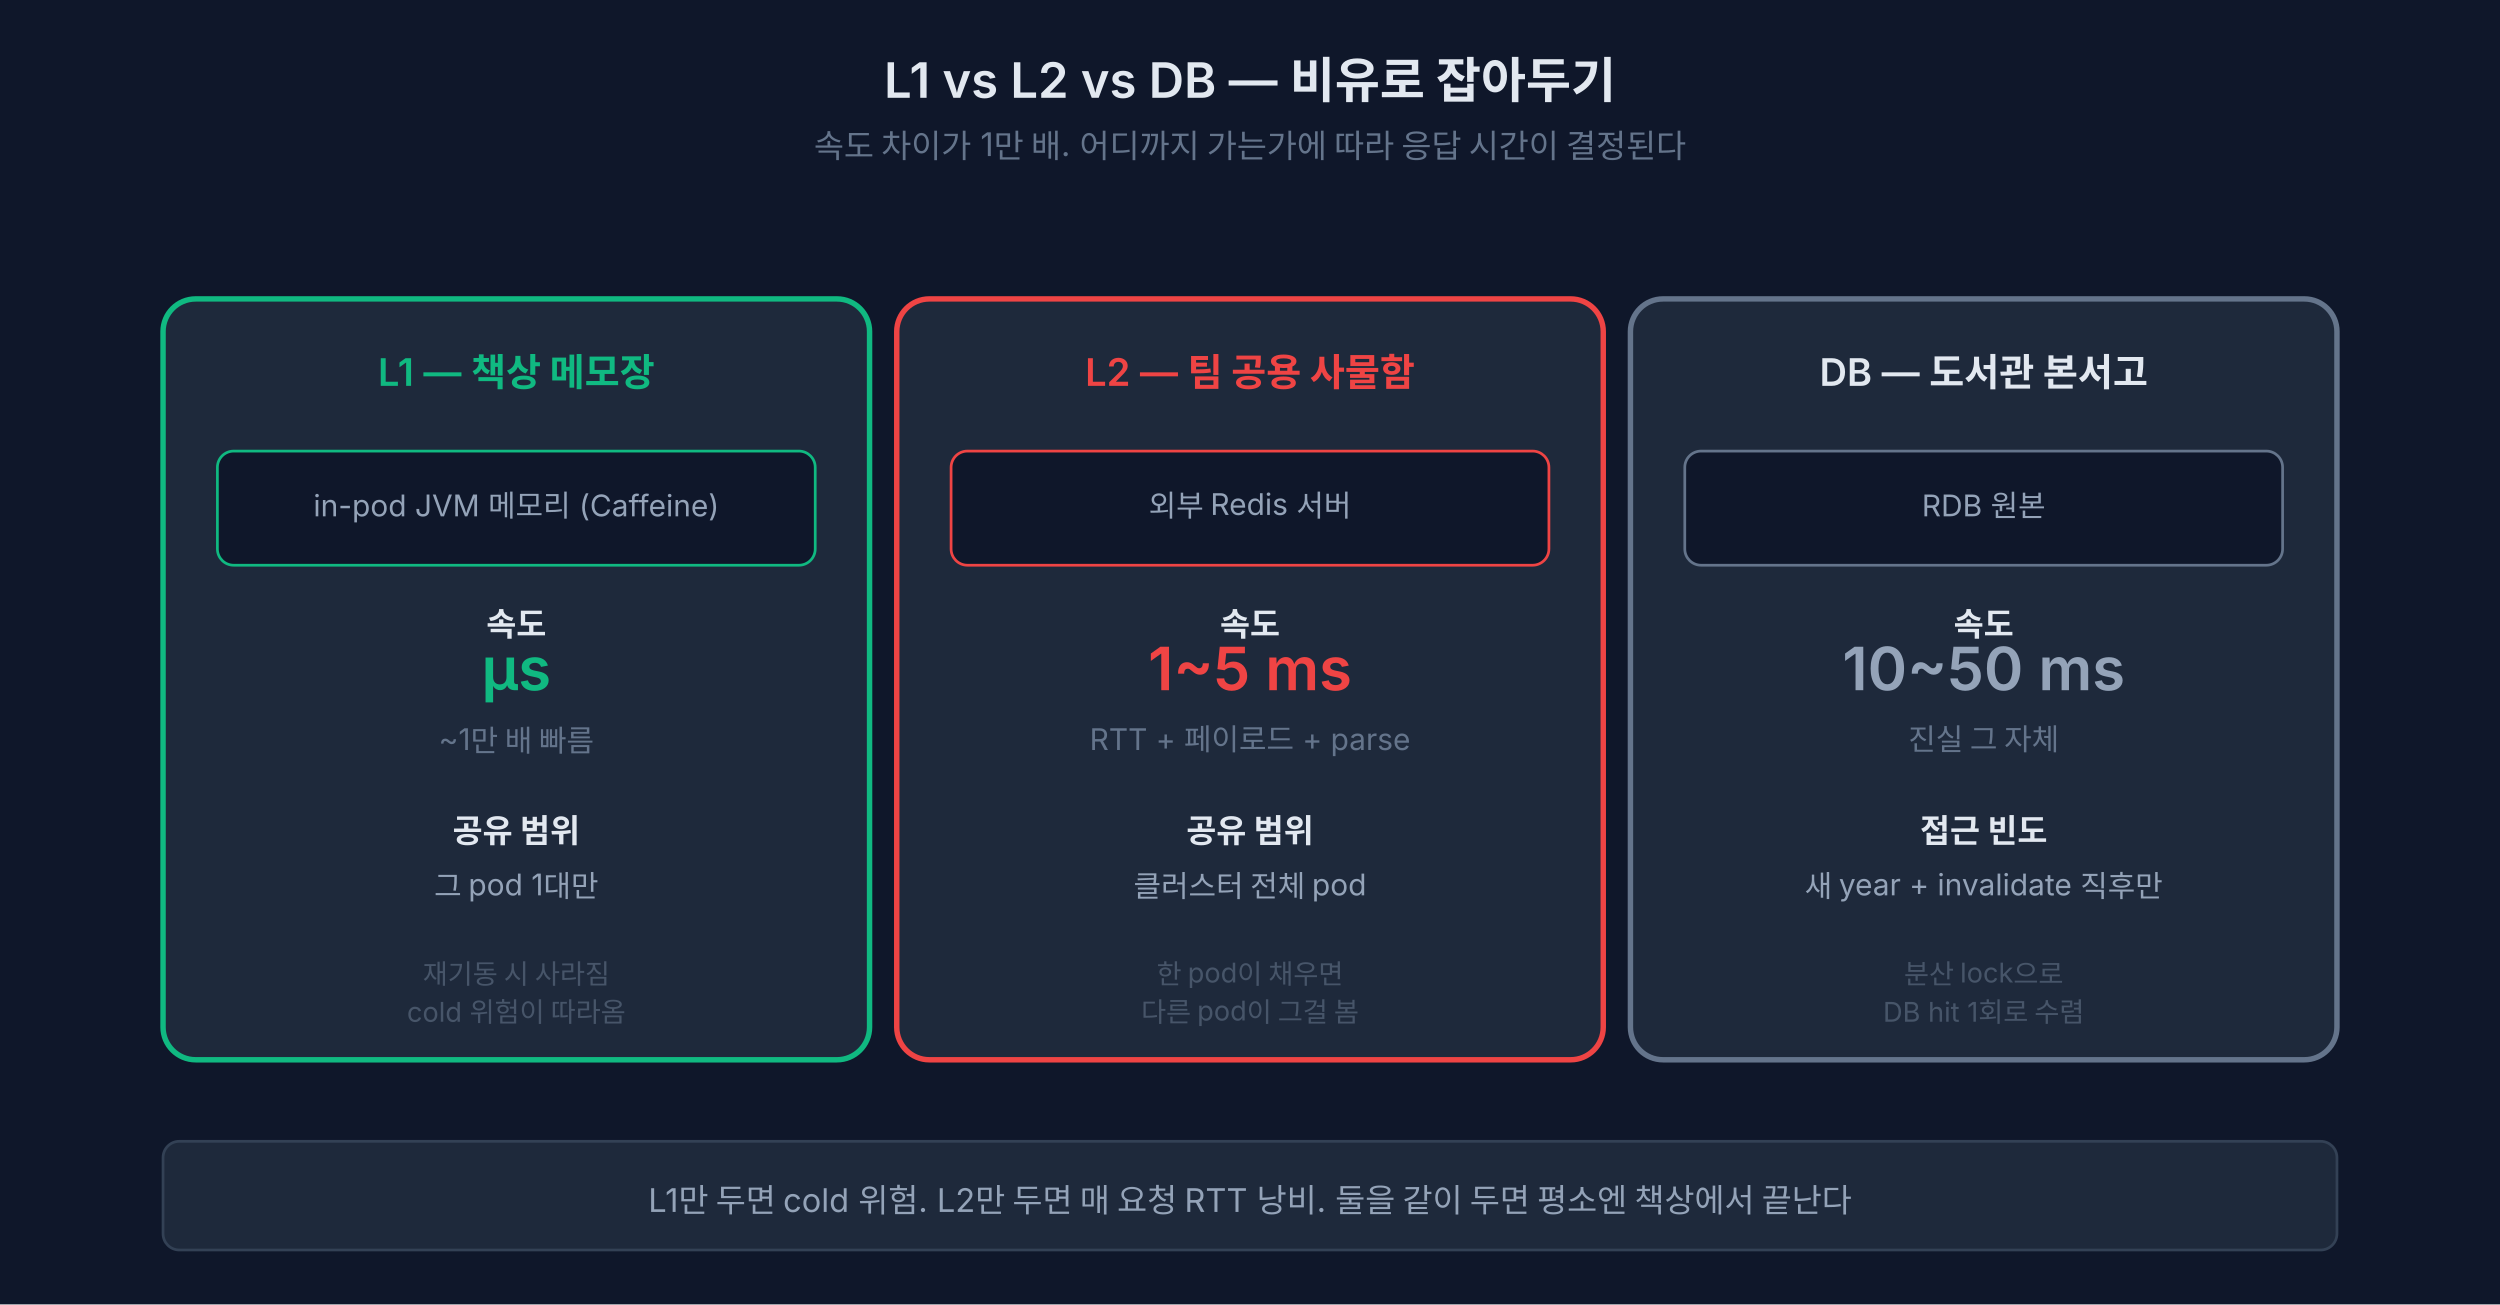
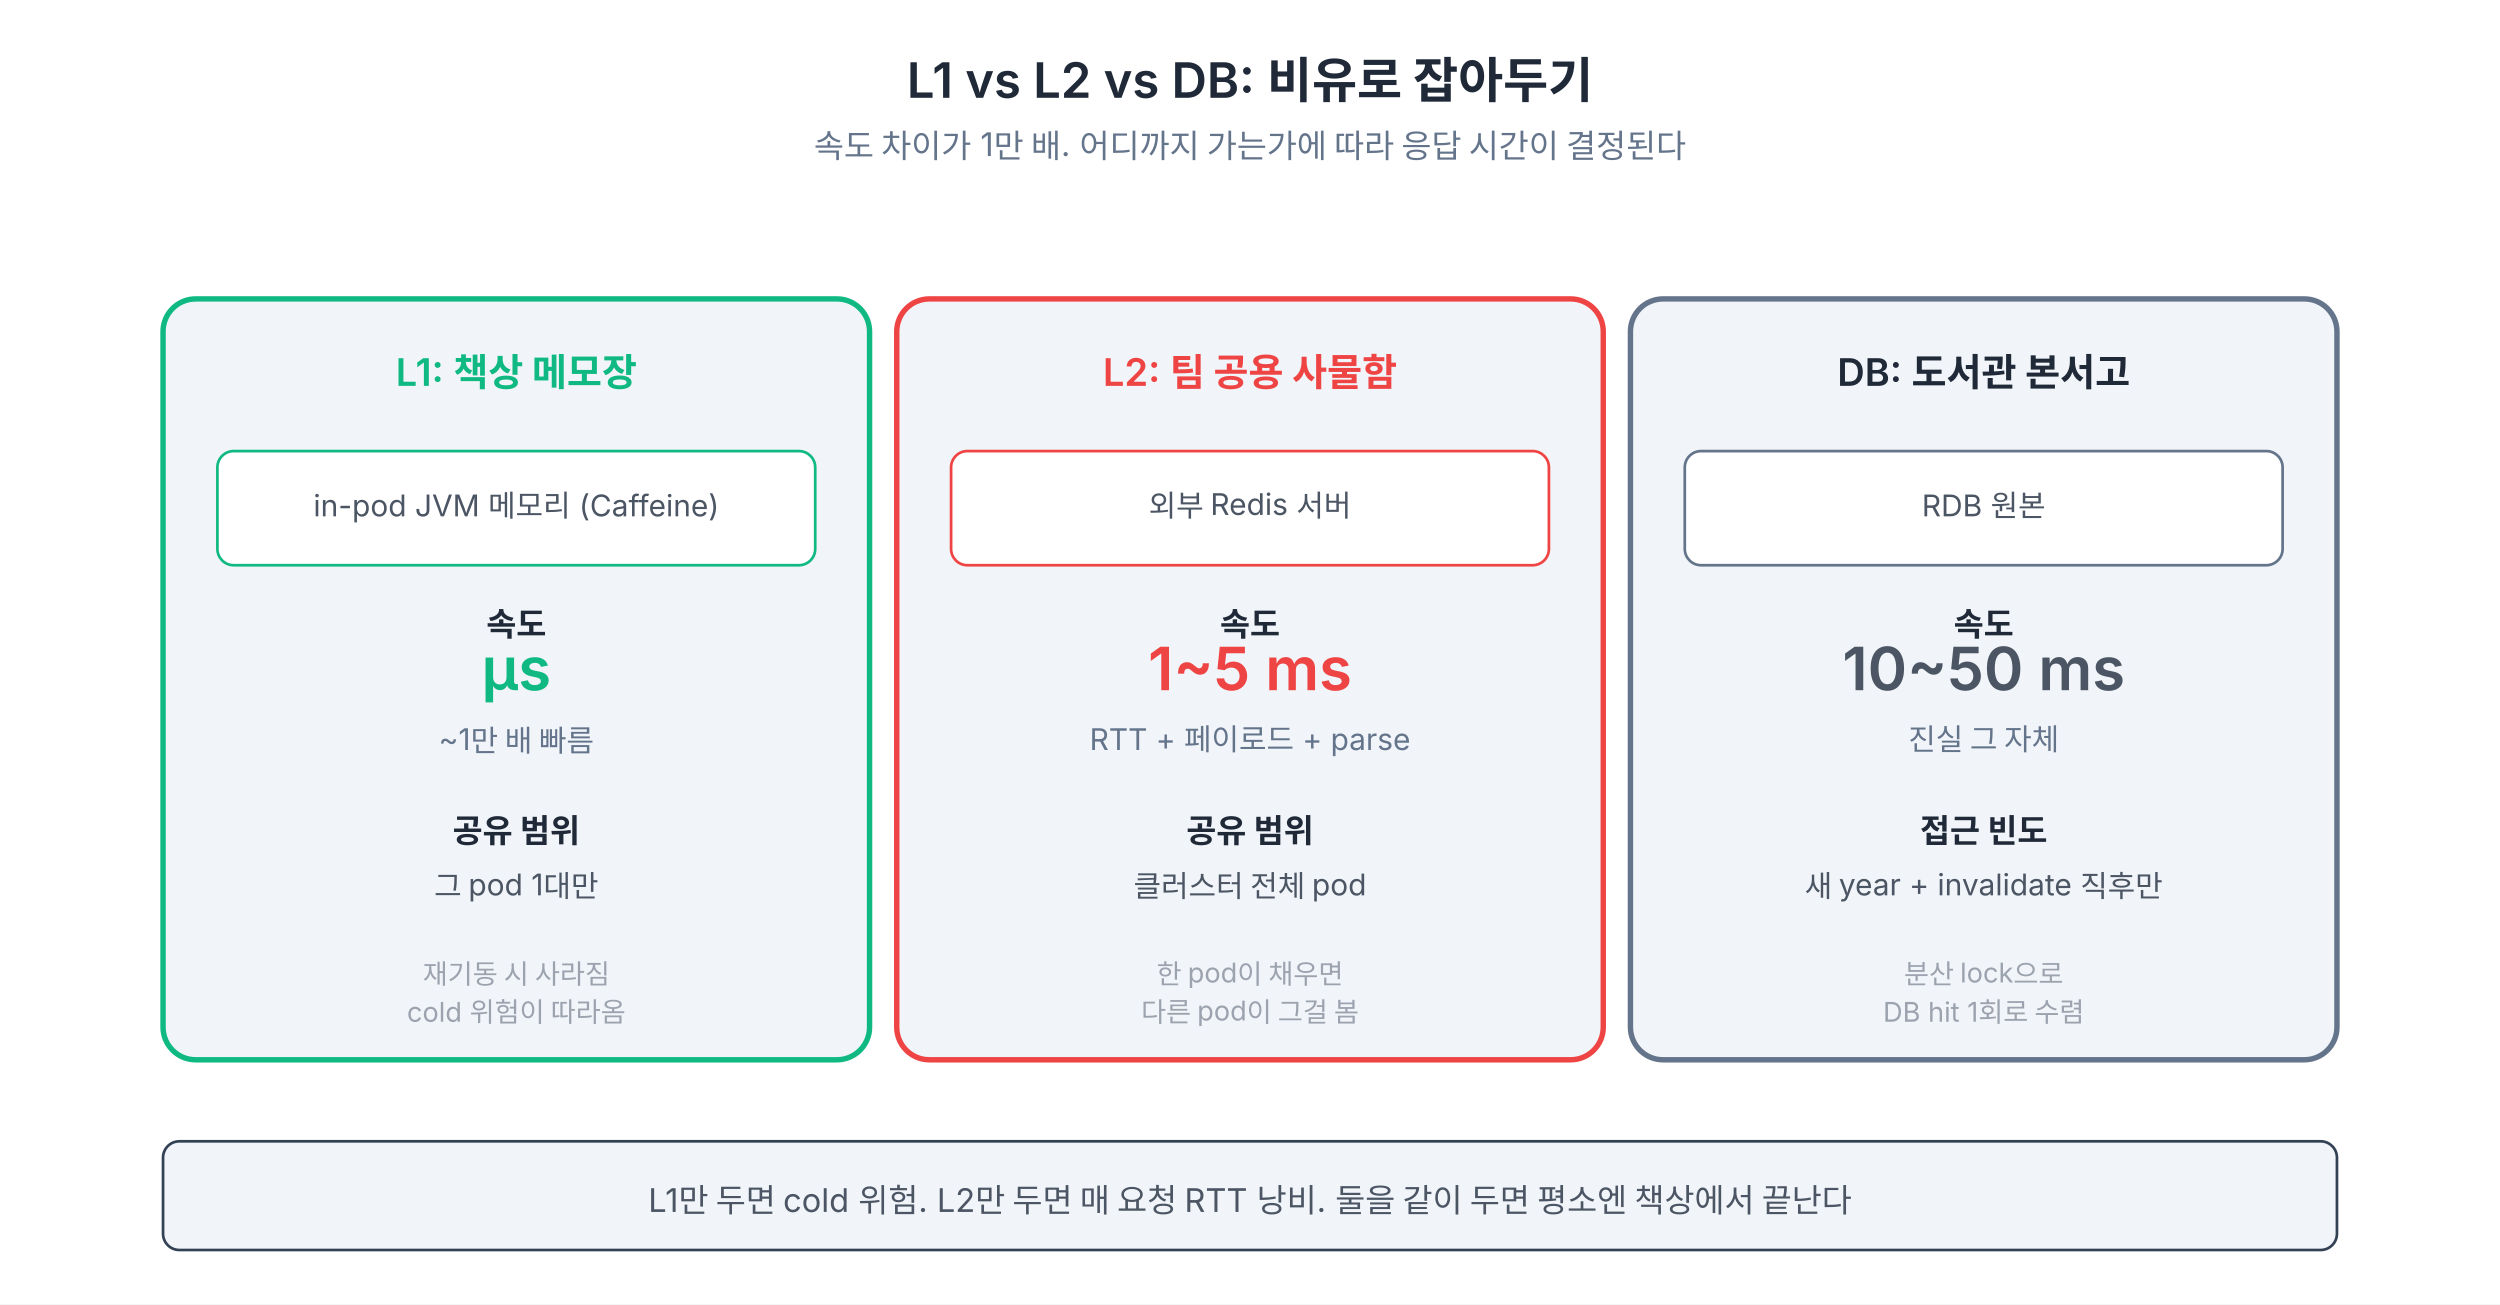
<svg xmlns="http://www.w3.org/2000/svg" viewBox="0 0 920 480" font-family="system-ui, -apple-system, sans-serif">
-   <rect width="920" height="480" fill="#0f172a" />
-   <text x="460" y="36" fill="#e2e8f0" font-size="18" font-weight="600" text-anchor="middle">L1 vs L2 vs DB — 비유로 잡아두기</text>
+   <rect width="920" height="480" fill="#ffffff" />
+   <text x="460" y="36" fill="#1f2937" font-size="18" font-weight="600" text-anchor="middle">L1 vs L2 vs DB: 비유로 잡아두기</text>
  <text x="460" y="58" fill="#64748b" font-size="12" text-anchor="middle">속도 차이가 1만 배. 어디까지 가는가에 따라 응답 시간이 결정된다</text>
  <g transform="translate(60, 110)">
-     <rect x="0" y="0" width="260" height="280" rx="12" fill="#1e293b" stroke="#10b981" stroke-width="2" />
-     <text x="130" y="32" fill="#10b981" font-size="14" font-weight="600" text-anchor="middle">L1 — 책상 메모장</text>
-     <rect x="20" y="56" width="220" height="42" rx="6" fill="#0f172a" stroke="#10b981" stroke-width="1" />
-     <text x="130" y="80" fill="#94a3b8" font-size="11" text-anchor="middle">in-pod JVM 메모리 (Caffeine)</text>
-     <text x="130" y="124" fill="#e2e8f0" font-size="12" font-weight="600" text-anchor="middle">속도</text>
+     <rect x="0" y="0" width="260" height="280" rx="12" fill="#f1f5f9" stroke="#10b981" stroke-width="2" />
+     <text x="130" y="32" fill="#10b981" font-size="14" font-weight="600" text-anchor="middle">L1: 책상 메모장</text>
+     <rect x="20" y="56" width="220" height="42" rx="6" fill="#ffffff" stroke="#10b981" stroke-width="1" />
+     <text x="130" y="80" fill="#4b5563" font-size="11" text-anchor="middle">in-pod JVM 메모리 (Caffeine)</text>
+     <text x="130" y="124" fill="#1f2937" font-size="12" font-weight="600" text-anchor="middle">속도</text>
    <text x="130" y="144" fill="#10b981" font-size="22" font-weight="600" text-anchor="middle">µs</text>
    <text x="130" y="166" fill="#64748b" font-size="11" text-anchor="middle">~1만 배 빠름</text>
-     <text x="130" y="200" fill="#e2e8f0" font-size="12" font-weight="600" text-anchor="middle">공유 범위</text>
-     <text x="130" y="220" fill="#94a3b8" font-size="11" text-anchor="middle">그 pod 1대만</text>
-     <text x="130" y="252" fill="#475569" font-size="10" text-anchor="middle">재기동 시 사라짐</text>
-     <text x="130" y="266" fill="#475569" font-size="10" text-anchor="middle">cold 위험이 따라옴</text>
+     <text x="130" y="200" fill="#1f2937" font-size="12" font-weight="600" text-anchor="middle">공유 범위</text>
+     <text x="130" y="220" fill="#4b5563" font-size="11" text-anchor="middle">그 pod 1대만</text>
+     <text x="130" y="252" fill="#9ca3af" font-size="10" text-anchor="middle">재기동 시 사라짐</text>
+     <text x="130" y="266" fill="#9ca3af" font-size="10" text-anchor="middle">cold 위험이 따라옴</text>
  </g>
  <g transform="translate(330, 110)">
-     <rect x="0" y="0" width="260" height="280" rx="12" fill="#1e293b" stroke="#ef4444" stroke-width="2" />
-     <text x="130" y="32" fill="#ef4444" font-size="14" font-weight="600" text-anchor="middle">L2 — 팀 공용 사물함</text>
-     <rect x="20" y="56" width="220" height="42" rx="6" fill="#0f172a" stroke="#ef4444" stroke-width="1" />
-     <text x="130" y="80" fill="#94a3b8" font-size="11" text-anchor="middle">외부 Redis 서버</text>
-     <text x="130" y="124" fill="#e2e8f0" font-size="12" font-weight="600" text-anchor="middle">속도</text>
+     <rect x="0" y="0" width="260" height="280" rx="12" fill="#f1f5f9" stroke="#ef4444" stroke-width="2" />
+     <text x="130" y="32" fill="#ef4444" font-size="14" font-weight="600" text-anchor="middle">L2: 팀 공용 사물함</text>
+     <rect x="20" y="56" width="220" height="42" rx="6" fill="#ffffff" stroke="#ef4444" stroke-width="1" />
+     <text x="130" y="80" fill="#4b5563" font-size="11" text-anchor="middle">외부 Redis 서버</text>
+     <text x="130" y="124" fill="#1f2937" font-size="12" font-weight="600" text-anchor="middle">속도</text>
    <text x="130" y="144" fill="#ef4444" font-size="22" font-weight="600" text-anchor="middle">1~5 ms</text>
    <text x="130" y="166" fill="#64748b" font-size="11" text-anchor="middle">RTT + 페이로드 + parse</text>
-     <text x="130" y="200" fill="#e2e8f0" font-size="12" font-weight="600" text-anchor="middle">공유 범위</text>
-     <text x="130" y="220" fill="#94a3b8" font-size="11" text-anchor="middle">클러스터 전체 pod</text>
-     <text x="130" y="252" fill="#475569" font-size="10" text-anchor="middle">한 pod이 채우면</text>
-     <text x="130" y="266" fill="#475569" font-size="10" text-anchor="middle">다른 pod이 그걸 봄</text>
+     <text x="130" y="200" fill="#1f2937" font-size="12" font-weight="600" text-anchor="middle">공유 범위</text>
+     <text x="130" y="220" fill="#4b5563" font-size="11" text-anchor="middle">클러스터 전체 pod</text>
+     <text x="130" y="252" fill="#9ca3af" font-size="10" text-anchor="middle">한 pod이 채우면</text>
+     <text x="130" y="266" fill="#9ca3af" font-size="10" text-anchor="middle">다른 pod이 그걸 봄</text>
  </g>
  <g transform="translate(600, 110)">
-     <rect x="0" y="0" width="260" height="280" rx="12" fill="#1e293b" stroke="#64748b" stroke-width="2" />
-     <text x="130" y="32" fill="#e2e8f0" font-size="14" font-weight="600" text-anchor="middle">DB — 도서관 본서고</text>
-     <rect x="20" y="56" width="220" height="42" rx="6" fill="#0f172a" stroke="#64748b" stroke-width="1" />
-     <text x="130" y="80" fill="#94a3b8" font-size="11" text-anchor="middle">RDB 원본</text>
-     <text x="130" y="124" fill="#e2e8f0" font-size="12" font-weight="600" text-anchor="middle">속도</text>
-     <text x="130" y="144" fill="#94a3b8" font-size="22" font-weight="600" text-anchor="middle">10~50 ms</text>
+     <rect x="0" y="0" width="260" height="280" rx="12" fill="#f1f5f9" stroke="#64748b" stroke-width="2" />
+     <text x="130" y="32" fill="#1f2937" font-size="14" font-weight="600" text-anchor="middle">DB: 도서관 본서고</text>
+     <rect x="20" y="56" width="220" height="42" rx="6" fill="#ffffff" stroke="#64748b" stroke-width="1" />
+     <text x="130" y="80" fill="#4b5563" font-size="11" text-anchor="middle">RDB 원본</text>
+     <text x="130" y="124" fill="#1f2937" font-size="12" font-weight="600" text-anchor="middle">속도</text>
+     <text x="130" y="144" fill="#4b5563" font-size="22" font-weight="600" text-anchor="middle">10~50 ms</text>
    <text x="130" y="166" fill="#64748b" font-size="11" text-anchor="middle">진실 그 자체</text>
-     <text x="130" y="200" fill="#e2e8f0" font-size="12" font-weight="600" text-anchor="middle">접근 빈도</text>
-     <text x="130" y="220" fill="#94a3b8" font-size="11" text-anchor="middle">새 year + invalidate 직후만</text>
-     <text x="130" y="252" fill="#475569" font-size="10" text-anchor="middle">분산 lock으로</text>
-     <text x="130" y="266" fill="#475569" font-size="10" text-anchor="middle">DB hit 1회로 수렴</text>
+     <text x="130" y="200" fill="#1f2937" font-size="12" font-weight="600" text-anchor="middle">접근 빈도</text>
+     <text x="130" y="220" fill="#4b5563" font-size="11" text-anchor="middle">새 year + invalidate 직후만</text>
+     <text x="130" y="252" fill="#9ca3af" font-size="10" text-anchor="middle">분산 lock으로</text>
+     <text x="130" y="266" fill="#9ca3af" font-size="10" text-anchor="middle">DB hit 1회로 수렴</text>
  </g>
-   <rect x="60" y="420" width="800" height="40" rx="6" fill="#1e293b" stroke="#334155" stroke-width="1" />
-   <text x="460" y="446" fill="#94a3b8" font-size="12" text-anchor="middle">L1만 두면 cold 위험. L2만 두면 매 요청 RTT 낭비. 둘을 같이 두면 평소엔 책상에서 끝난다</text>
+   <rect x="60" y="420" width="800" height="40" rx="6" fill="#f1f5f9" stroke="#334155" stroke-width="1" />
+   <text x="460" y="446" fill="#4b5563" font-size="12" text-anchor="middle">L1만 두면 cold 위험. L2만 두면 매 요청 RTT 낭비. 둘을 같이 두면 평소엔 책상에서 끝난다</text>
</svg>
